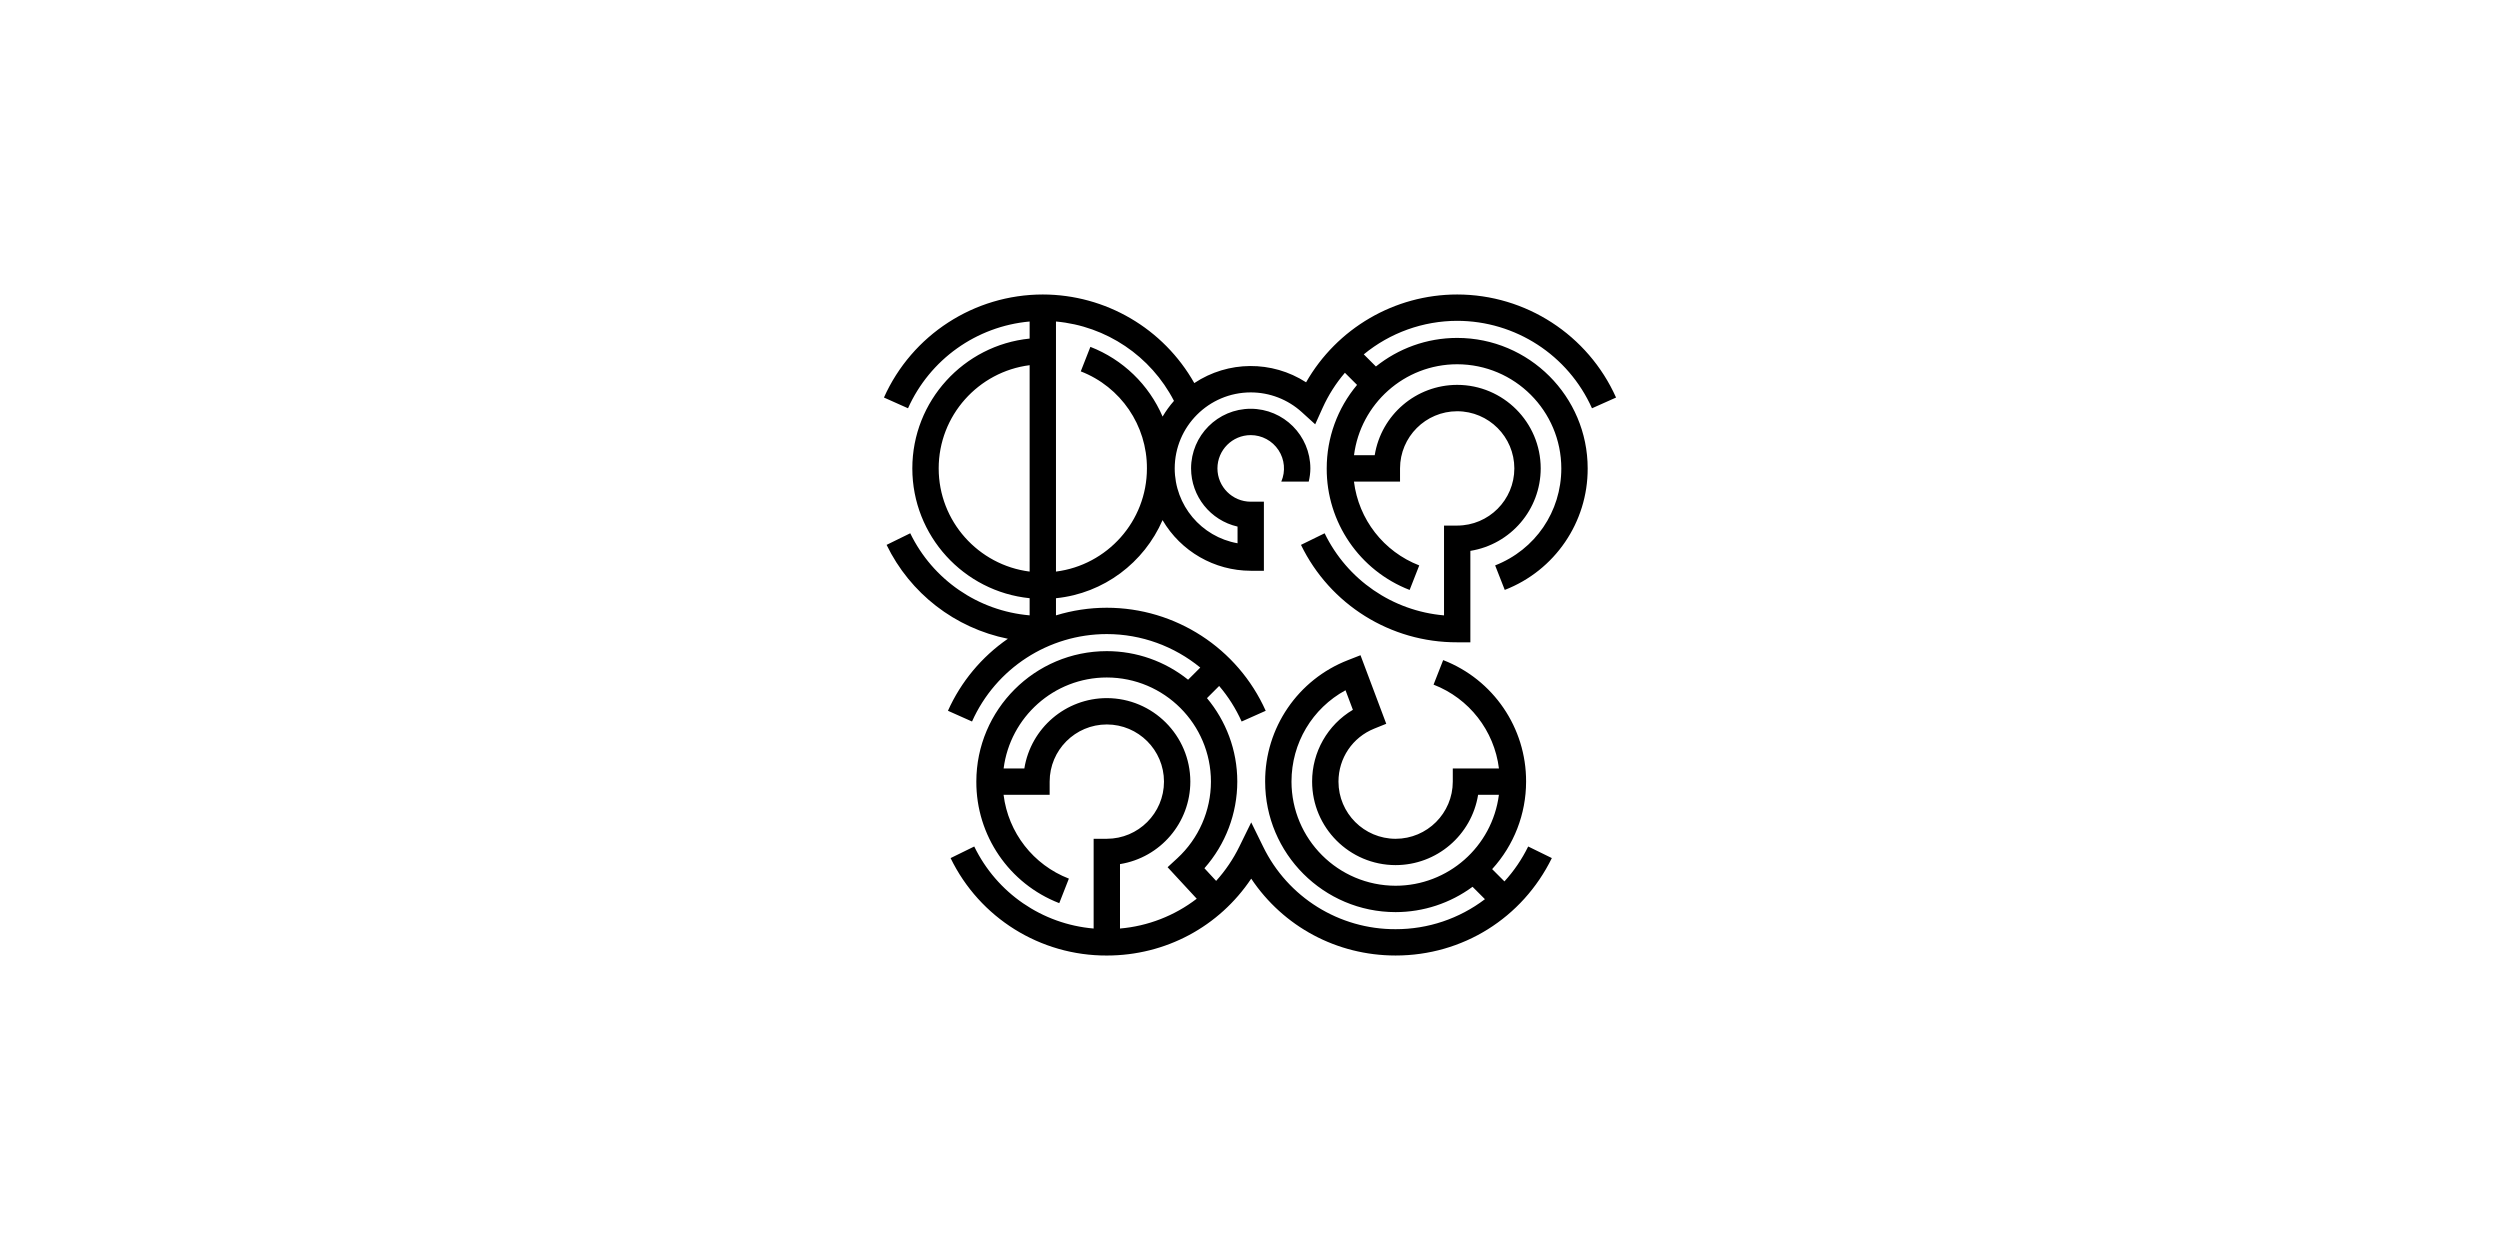
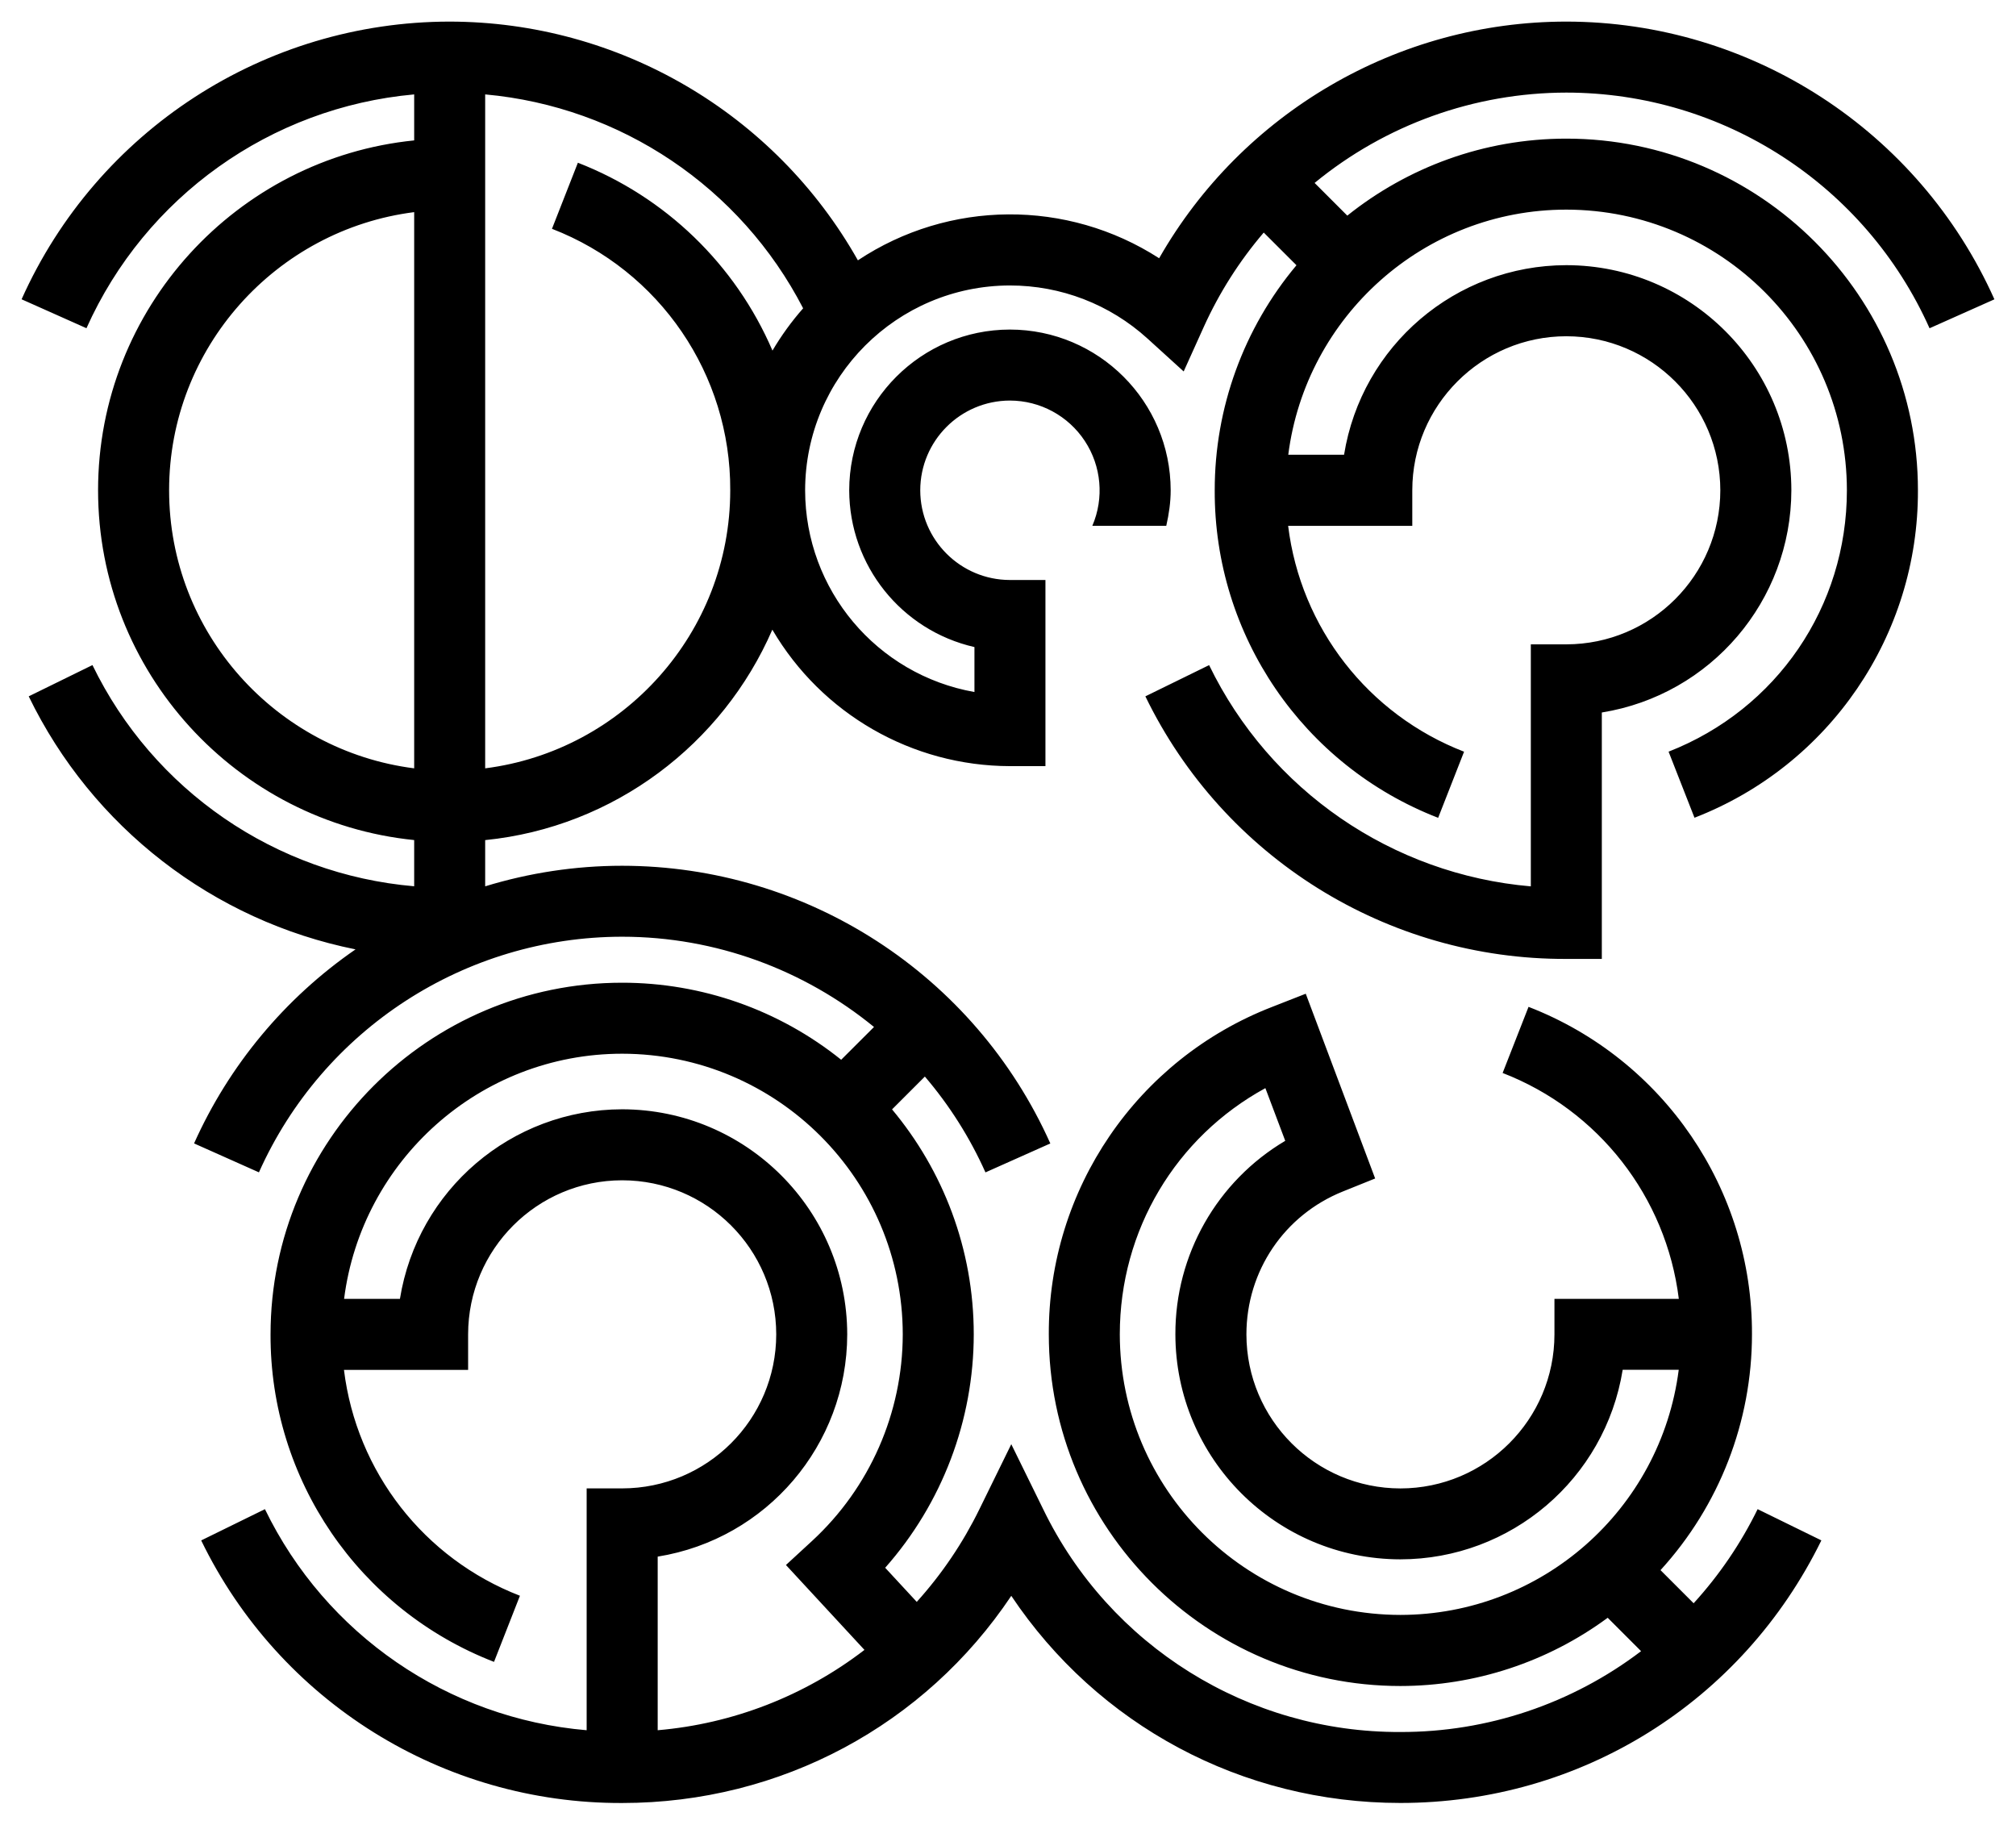
- <svg xmlns="http://www.w3.org/2000/svg" fill="none" viewBox="0 0 156 78">
+ <svg xmlns="http://www.w3.org/2000/svg" height="42.249" width="46.684" fill="none" viewBox="54.658 17.876 46.684 42.249">
  <path fill="currentColor" d="M72.546 25.994a8.1 8.1 0 0 0-4.506-4.35l-.6 1.53a6.46 6.46 0 0 1 4.128 6.054c0 3.303-2.48 6.033-5.675 6.439V20.062a9.22 9.22 0 0 1 7.363 4.953q-.4.454-.71.979m3.017 22.78a6.52 6.52 0 0 1-2.099 4.782l-.606.558 1.818 1.966a9.14 9.14 0 0 1-4.788 1.86v-4.02a5.22 5.22 0 0 0 4.389-5.147 5.22 5.22 0 0 0-5.212-5.211 5.22 5.22 0 0 0-5.146 4.39h-1.293c.406-3.196 3.136-5.677 6.44-5.677a6.505 6.505 0 0 1 6.497 6.498m11.524 6.497a6.505 6.505 0 0 1-6.498-6.498c0-2.412 1.3-4.569 3.371-5.7l.46 1.22a5.19 5.19 0 0 0-2.544 4.48 5.217 5.217 0 0 0 5.21 5.211 5.22 5.22 0 0 0 5.148-4.389h1.298a6.506 6.506 0 0 1-6.445 5.676M64.249 35.667c-3.195-.406-5.675-3.136-5.675-6.439s2.48-6.034 5.675-6.44zm35.091-10.19 1.502-.67a10.87 10.87 0 0 0-9.913-6.431c-3.914 0-7.512 2.12-9.429 5.48a6.37 6.37 0 0 0-6.976.048 10.87 10.87 0 0 0-9.453-5.528 10.87 10.87 0 0 0-9.913 6.43l1.502.67a9.22 9.22 0 0 1 7.589-5.414v1.065c-4.105.414-7.32 3.89-7.32 8.101s3.215 7.686 7.32 8.1v1.07a9.15 9.15 0 0 1-7.45-5.122L55.323 34a10.77 10.77 0 0 0 7.568 5.859 10.84 10.84 0 0 0-3.739 4.493l1.502.67a9.22 9.22 0 0 1 8.411-5.456c2.168 0 4.216.768 5.832 2.09l-.76.759a8.1 8.1 0 0 0-5.072-1.784c-4.49 0-8.142 3.653-8.142 8.142a8.1 8.1 0 0 0 5.175 7.584l.6-1.531a6.45 6.45 0 0 1-4.075-5.23h2.875v-.823a3.57 3.57 0 0 1 3.567-3.567 3.57 3.57 0 0 1 3.568 3.567 3.57 3.57 0 0 1-3.568 3.567h-.822v5.6a9.14 9.14 0 0 1-7.45-5.119l-1.476.724a10.79 10.79 0 0 0 9.748 6.08c3.676 0 7.011-1.806 9.011-4.797 2 2.99 5.335 4.796 9.01 4.796 4.175 0 7.91-2.33 9.749-6.08l-1.476-.723A9.3 9.3 0 0 1 93.877 55l-.767-.767a8.1 8.1 0 0 0 2.118-5.459 8.1 8.1 0 0 0-5.174-7.584l-.6 1.531a6.46 6.46 0 0 1 4.08 5.231h-2.88v.822a3.57 3.57 0 0 1-3.567 3.567 3.57 3.57 0 0 1-3.566-3.567c0-1.465.877-2.765 2.236-3.31l.745-.3-1.607-4.278-.776.304a8.1 8.1 0 0 0-5.174 7.584c0 4.49 3.652 8.142 8.142 8.142a8.1 8.1 0 0 0 4.8-1.58l.773.773a9.17 9.17 0 0 1-5.573 1.872 9.15 9.15 0 0 1-8.272-5.159l-.739-1.505-.738 1.505a9.3 9.3 0 0 1-1.451 2.146l-.731-.79a8.17 8.17 0 0 0 2.051-5.404c0-1.98-.712-3.797-1.892-5.21l.76-.76a9.2 9.2 0 0 1 1.403 2.219l1.502-.67a10.87 10.87 0 0 0-9.915-6.43c-1.092 0-2.159.166-3.172.476v-1.07c2.988-.301 5.5-2.225 6.65-4.873a6.39 6.39 0 0 0 5.501 3.16h.823v-4.31h-.823a2.08 2.08 0 0 1-2.076-2.077 2.08 2.08 0 0 1 2.076-2.078 2.08 2.08 0 0 1 1.909 2.9h1.712c.062-.27.102-.544.102-.822a3.727 3.727 0 0 0-3.723-3.722 3.726 3.726 0 0 0-3.721 3.722 3.73 3.73 0 0 0 2.9 3.63V33.9a4.75 4.75 0 0 1-3.921-4.671 4.75 4.75 0 0 1 4.742-4.743c1.183 0 2.314.437 3.187 1.23l.837.761.465-1.03a9.2 9.2 0 0 1 1.389-2.186l.758.757a8.1 8.1 0 0 0-1.893 5.211 8.1 8.1 0 0 0 5.174 7.584l.6-1.531a6.45 6.45 0 0 1-4.074-5.23h2.875v-.823c0-1.967 1.6-3.567 3.567-3.567a3.57 3.57 0 0 1 3.566 3.567 3.57 3.57 0 0 1-3.566 3.567h-.822v5.604a9.15 9.15 0 0 1-7.45-5.123L81.181 34a10.79 10.79 0 0 0 9.748 6.08h.822v-5.706a5.22 5.22 0 0 0 4.389-5.146 5.217 5.217 0 0 0-5.211-5.212 5.22 5.22 0 0 0-5.147 4.39H84.49c.406-3.195 3.135-5.676 6.439-5.676a6.505 6.505 0 0 1 6.497 6.498c0 2.695-1.62 5.07-4.129 6.053l.6 1.53a8.1 8.1 0 0 0 5.174-7.583c0-4.49-3.653-8.142-8.142-8.142-1.917 0-3.68.67-5.072 1.783l-.757-.757a9.2 9.2 0 0 1 5.829-2.092 9.22 9.22 0 0 1 8.411 5.457" />
</svg>
